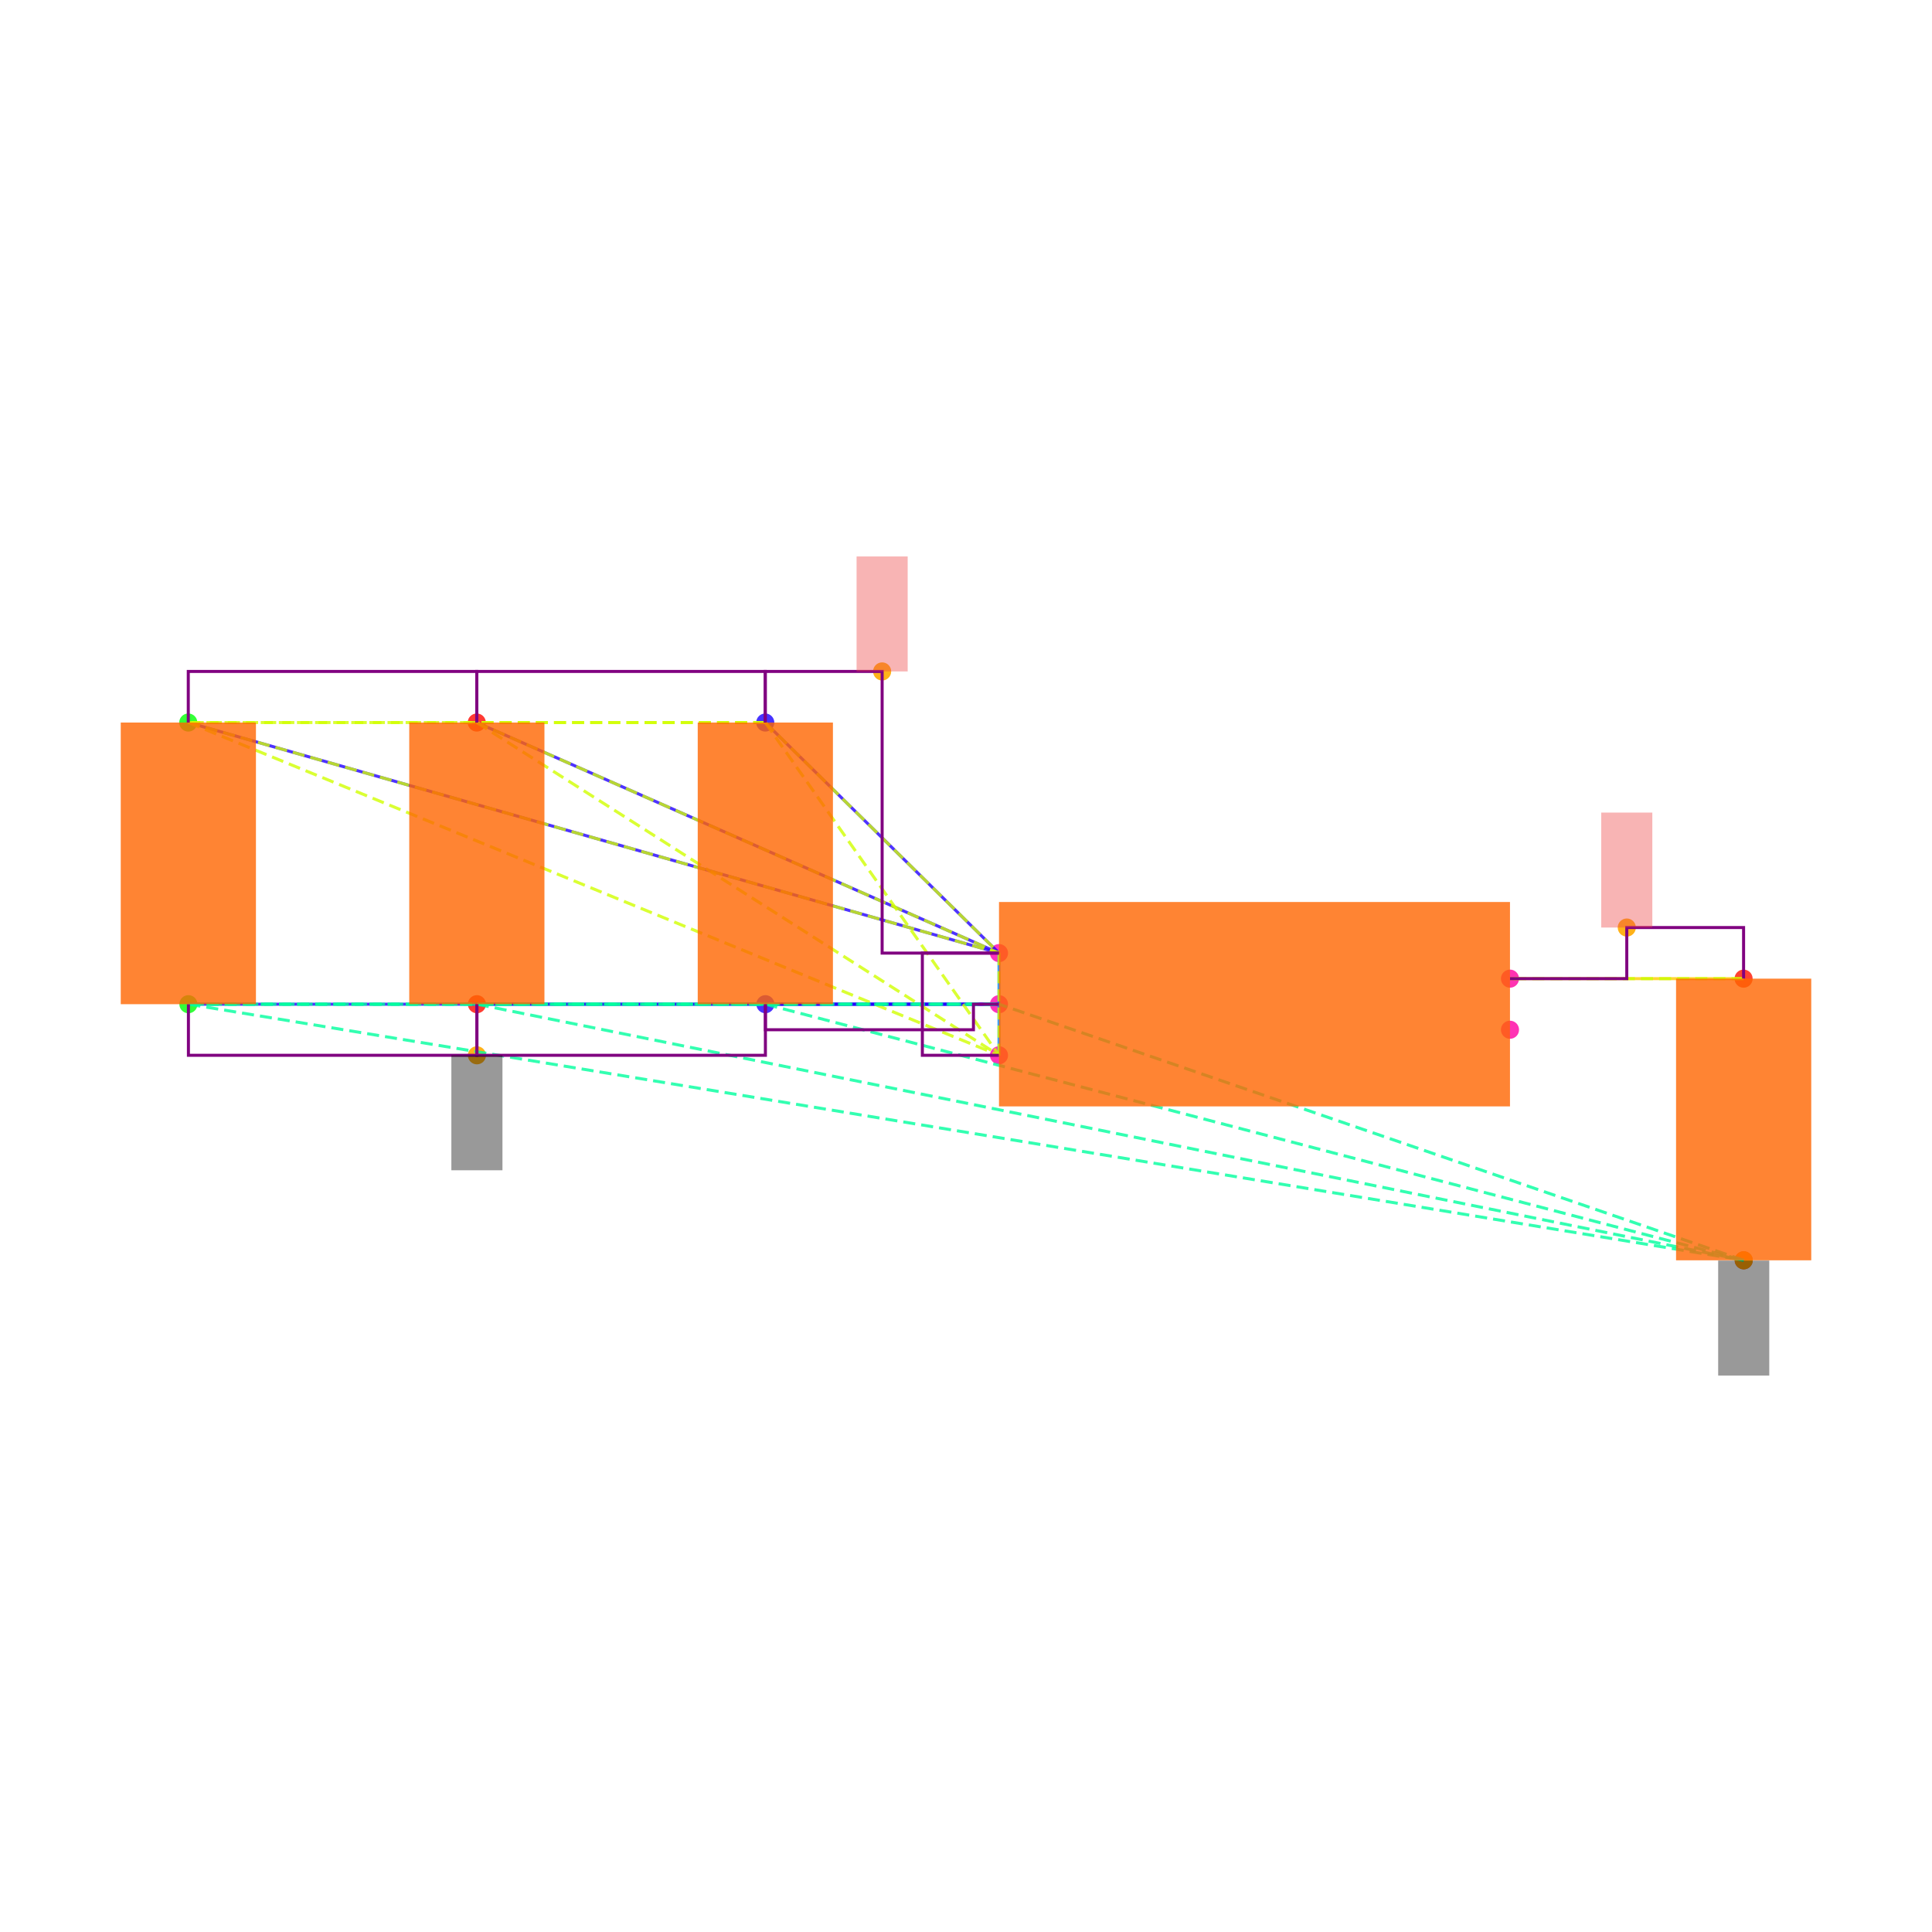
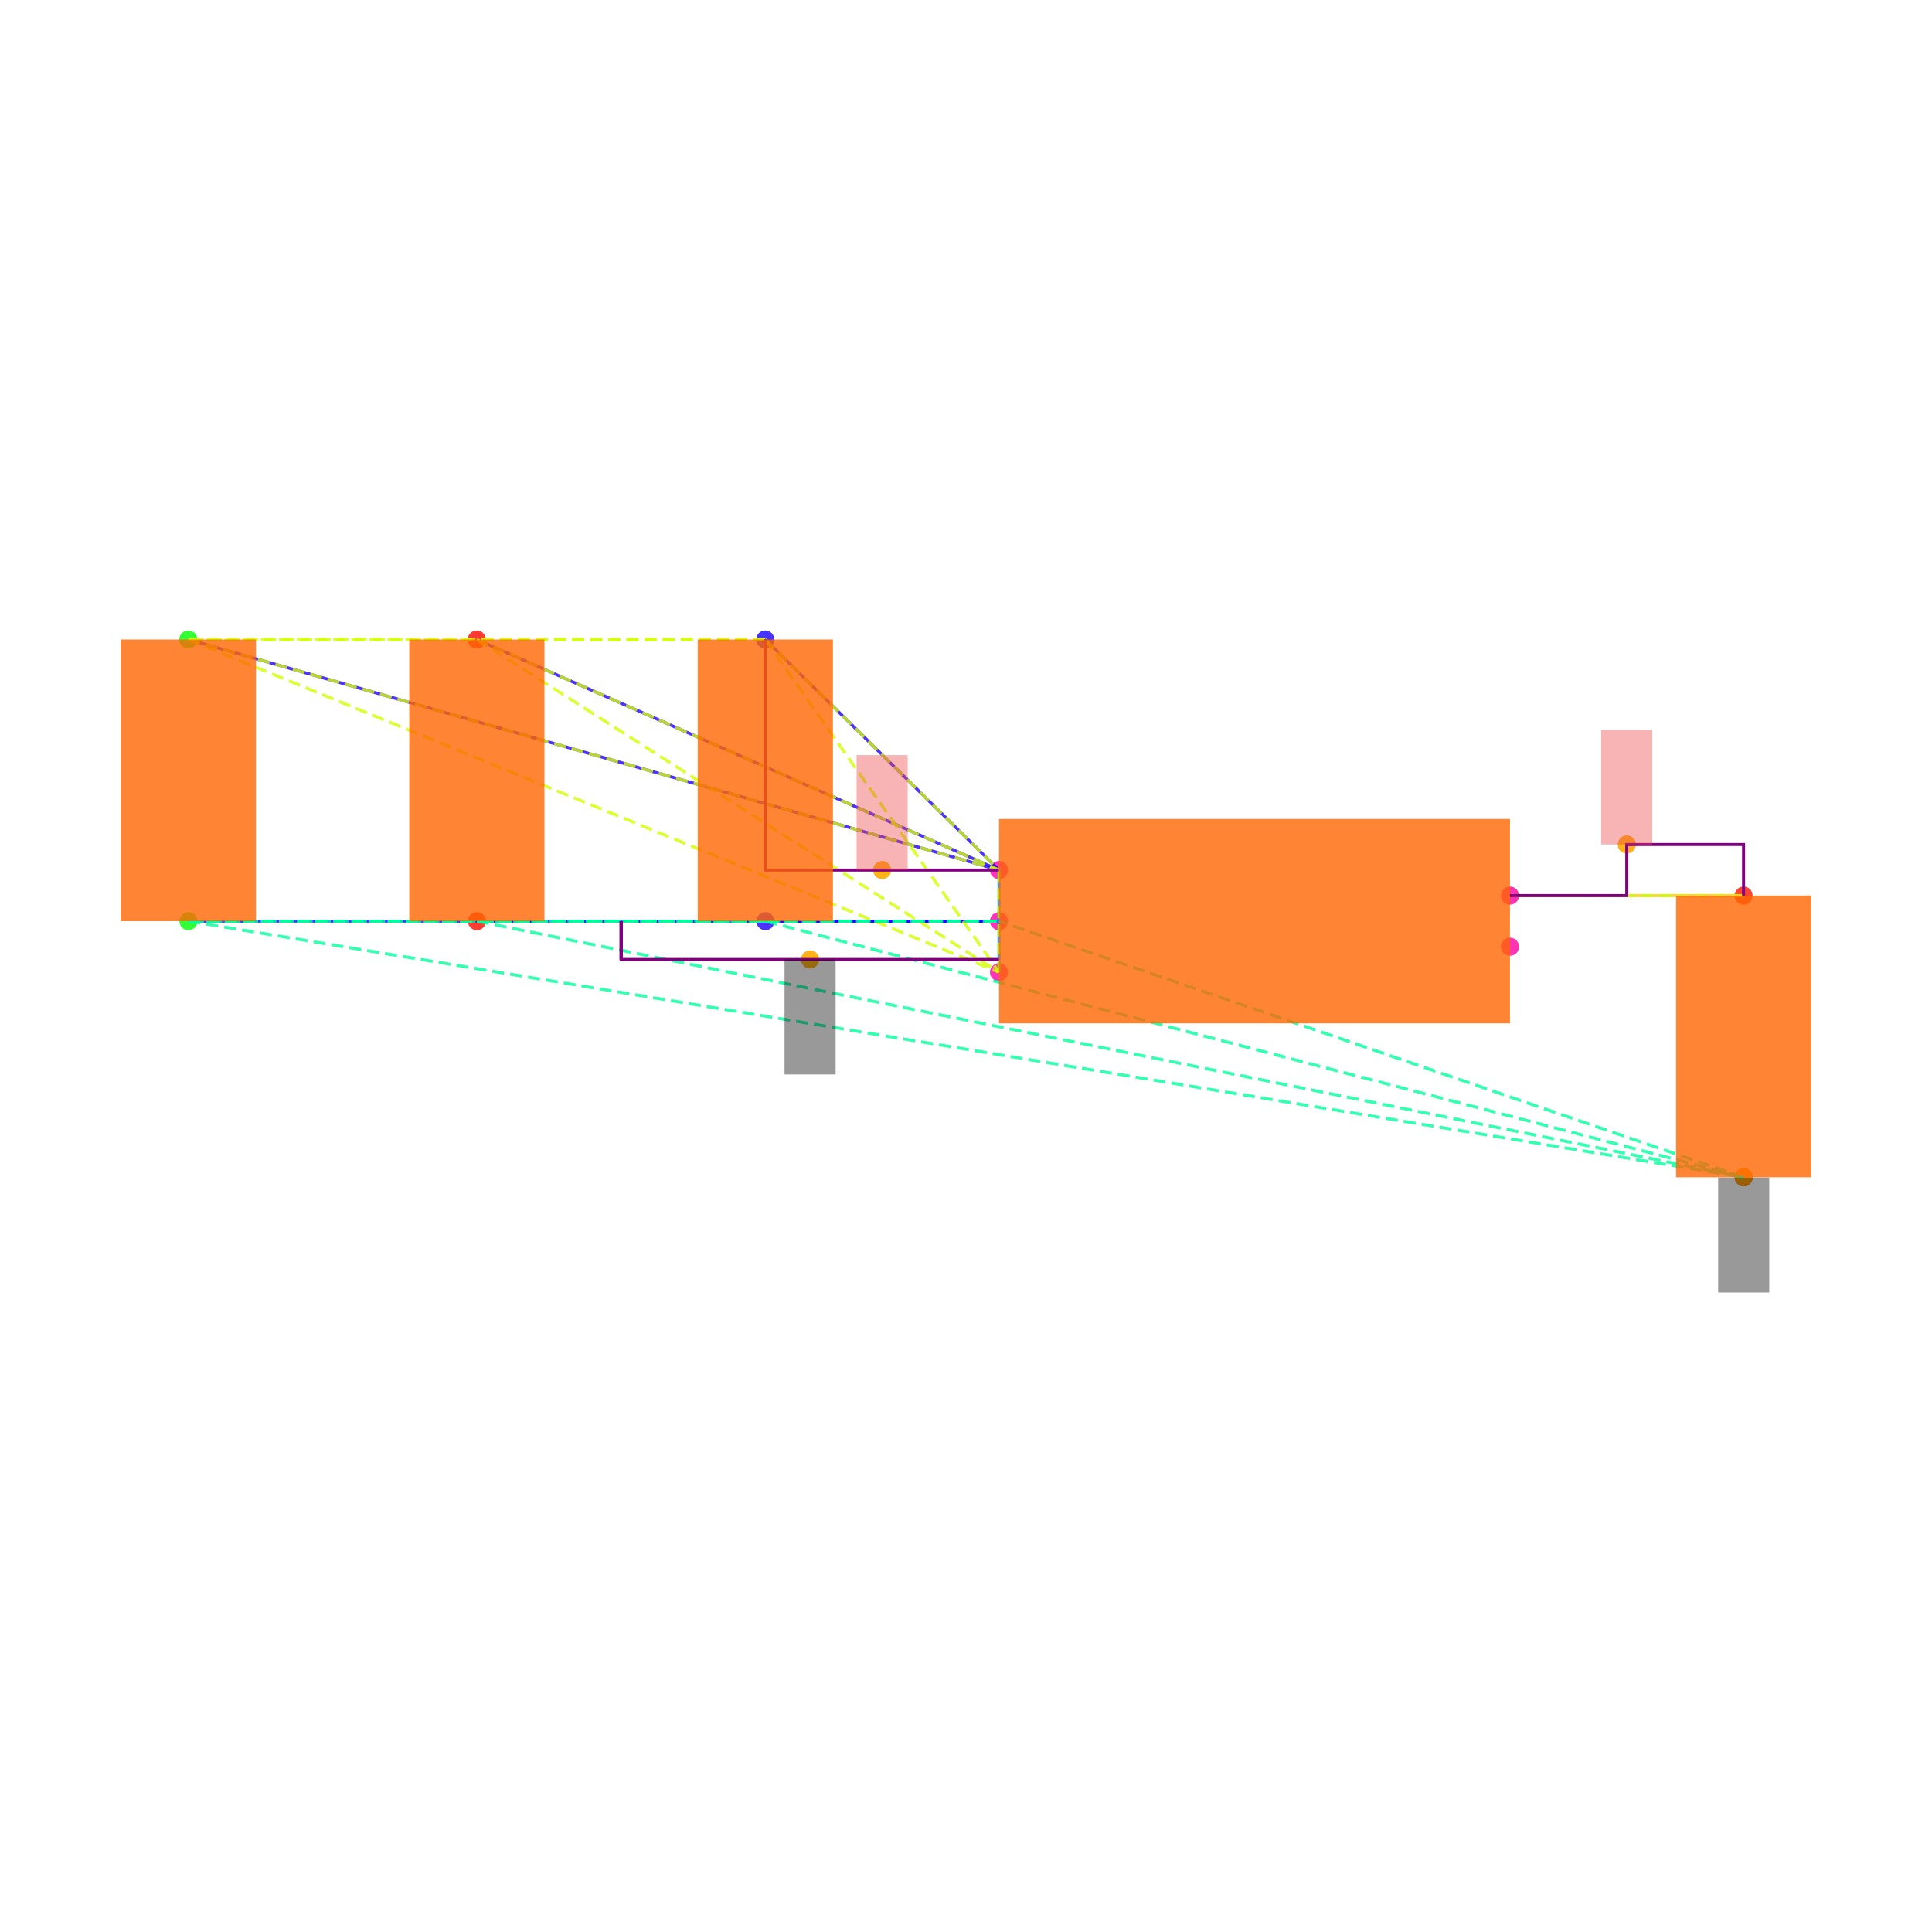
<svg xmlns="http://www.w3.org/2000/svg" width="640" height="640" viewBox="0 0 640 640">
  <rect width="100%" height="100%" fill="white" />
  <g>
-     <circle data-type="point" data-label="C6.1 y+" data-x="-1.9148566499999995" data-y="1.1024186000000005" cx="253.503" cy="239.35" r="3" fill="hsl(246, 100%, 50%, 0.8)" />
+     <circle data-type="point" data-label="C6.1 y+" data-x="-1.9148566499999995" data-y="1.1024186000000005" cx="253.503" cy="211.844" r="3" fill="hsl(246, 100%, 50%, 0.8)" />
  </g>
  <g>
-     <circle data-type="point" data-label="C6.2 y-" data-x="-1.9143099500000003" data-y="0" cx="253.55" cy="332.653" r="3" fill="hsl(247, 100%, 50%, 0.8)" />
+     <circle data-type="point" data-label="C6.2 y-" data-x="-1.9143099500000003" data-y="0" cx="253.55" cy="305.147" r="3" fill="hsl(247, 100%, 50%, 0.8)" />
  </g>
  <g>
-     <circle data-type="point" data-label="C1.1 y+" data-x="-4.173189849999999" data-y="1.1024186000000002" cx="62.37" cy="239.35" r="3" fill="hsl(121, 100%, 50%, 0.8)" />
+     <circle data-type="point" data-label="C1.1 y+" data-x="-4.173189849999999" data-y="1.1024186000000002" cx="62.37" cy="211.844" r="3" fill="hsl(121, 100%, 50%, 0.8)" />
  </g>
  <g>
-     <circle data-type="point" data-label="C1.2 y-" data-x="-4.17264315" data-y="-2.220446049250313e-16" cx="62.416" cy="332.653" r="3" fill="hsl(122, 100%, 50%, 0.8)" />
+     <circle data-type="point" data-label="C1.2 y-" data-x="-4.17264315" data-y="-2.220446049250313e-16" cx="62.416" cy="305.147" r="3" fill="hsl(122, 100%, 50%, 0.8)" />
  </g>
  <g>
-     <circle data-type="point" data-label="C2.1 y+" data-x="-3.0440232499999995" data-y="1.1024186000000002" cx="157.937" cy="239.35" r="3" fill="hsl(2, 100%, 50%, 0.8)" />
+     <circle data-type="point" data-label="C2.1 y+" data-x="-3.0440232499999995" data-y="1.1024186000000002" cx="157.937" cy="211.844" r="3" fill="hsl(2, 100%, 50%, 0.8)" />
  </g>
  <g>
-     <circle data-type="point" data-label="C2.2 y-" data-x="-3.0434765500000003" data-y="-2.220446049250313e-16" cx="157.983" cy="332.653" r="3" fill="hsl(3, 100%, 50%, 0.8)" />
+     <circle data-type="point" data-label="C2.2 y-" data-x="-3.0434765500000003" data-y="-2.220446049250313e-16" cx="157.983" cy="305.147" r="3" fill="hsl(3, 100%, 50%, 0.8)" />
  </g>
  <g>
-     <circle data-type="point" data-label="C5.1 y+" data-x="1.9143099500000003" data-y="0.09999999999999964" cx="577.584" cy="324.189" r="3" fill="hsl(5, 100%, 50%, 0.8)" />
+     <circle data-type="point" data-label="C5.1 y+" data-x="1.9143099500000003" data-y="0.09999999999999964" cx="577.584" cy="296.683" r="3" fill="hsl(5, 100%, 50%, 0.8)" />
  </g>
  <g>
-     <circle data-type="point" data-label="C5.2 y-" data-x="1.9148566499999995" data-y="-1.0024186000000008" cx="577.63" cy="417.492" r="3" fill="hsl(6, 100%, 50%, 0.8)" />
+     <circle data-type="point" data-label="C5.2 y-" data-x="1.9148566499999995" data-y="-1.0024186000000008" cx="577.63" cy="389.986" r="3" fill="hsl(6, 100%, 50%, 0.8)" />
  </g>
  <g>
-     <circle data-type="point" data-label="U1.1 x-" data-x="-1" data-y="0.2" cx="330.932" cy="315.726" r="3" fill="hsl(319, 100%, 50%, 0.8)" />
+     <circle data-type="point" data-label="U1.1 x-" data-x="-1" data-y="0.2" cx="330.932" cy="288.22" r="3" fill="hsl(319, 100%, 50%, 0.8)" />
  </g>
  <g>
-     <circle data-type="point" data-label="U1.2 x-" data-x="-1" data-y="0" cx="330.932" cy="332.653" r="3" fill="hsl(320, 100%, 50%, 0.8)" />
+     <circle data-type="point" data-label="U1.2 x-" data-x="-1" data-y="0" cx="330.932" cy="305.147" r="3" fill="hsl(320, 100%, 50%, 0.8)" />
  </g>
  <g>
-     <circle data-type="point" data-label="U1.3 x-" data-x="-1" data-y="-0.2" cx="330.932" cy="349.58" r="3" fill="hsl(321, 100%, 50%, 0.8)" />
+     <circle data-type="point" data-label="U1.3 x-" data-x="-1" data-y="-0.2" cx="330.932" cy="322.074" r="3" fill="hsl(321, 100%, 50%, 0.8)" />
  </g>
  <g>
-     <circle data-type="point" data-label="U1.4 x+" data-x="1" data-y="-0.1" cx="500.202" cy="341.116" r="3" fill="hsl(322, 100%, 50%, 0.8)" />
+     <circle data-type="point" data-label="U1.4 x+" data-x="1" data-y="-0.1" cx="500.202" cy="313.61" r="3" fill="hsl(322, 100%, 50%, 0.8)" />
  </g>
  <g>
-     <circle data-type="point" data-label="U1.5 x+" data-x="1" data-y="0.1" cx="500.202" cy="324.189" r="3" fill="hsl(323, 100%, 50%, 0.8)" />
+     <circle data-type="point" data-label="U1.5 x+" data-x="1" data-y="0.1" cx="500.202" cy="296.683" r="3" fill="hsl(323, 100%, 50%, 0.8)" />
  </g>
  <g>
-     <circle data-type="point" data-label="anchorPoint orientation: y+" data-x="-1.4574283249999997" data-y="1.3024186000000004" cx="292.218" cy="222.423" r="3" fill="hsl(40, 100%, 50%, 0.9)" />
+     <circle data-type="point" data-label="anchorPoint orientation: y+" data-x="-1.4574283249999997" data-y="0.20000000000000018" cx="292.218" cy="288.22" r="3" fill="hsl(40, 100%, 50%, 0.9)" />
  </g>
  <g>
-     <circle data-type="point" data-label="anchorPoint orientation: y-" data-x="-3.0434765500000003" data-y="-0.2000000000000004" cx="157.983" cy="349.58" r="3" fill="hsl(40, 100%, 50%, 0.9)" />
+     <circle data-type="point" data-label="anchorPoint orientation: y-" data-x="-1.7394466250000002" data-y="-0.1500000000000002" cx="268.349" cy="317.842" r="3" fill="hsl(40, 100%, 50%, 0.9)" />
  </g>
  <g>
-     <circle data-type="point" data-label="anchorPoint orientation: y-" data-x="1.9148566499999995" data-y="-1.0024186000000008" cx="577.63" cy="417.492" r="3" fill="hsl(40, 100%, 50%, 0.9)" />
+     <circle data-type="point" data-label="anchorPoint orientation: y-" data-x="1.9148566499999995" data-y="-1.0024186000000008" cx="577.63" cy="389.986" r="3" fill="hsl(40, 100%, 50%, 0.9)" />
  </g>
  <g>
-     <circle data-type="point" data-label="anchorPoint orientation: y+" data-x="1.4571549750000001" data-y="0.29999999999999966" cx="538.893" cy="307.262" r="3" fill="hsl(40, 100%, 50%, 0.9)" />
+     <circle data-type="point" data-label="anchorPoint orientation: y+" data-x="1.4571549750000001" data-y="0.29999999999999966" cx="538.893" cy="279.756" r="3" fill="hsl(40, 100%, 50%, 0.9)" />
  </g>
  <g>
-     <polyline data-points="-1,0.2 -1.9148566499999995,1.1024186000000005" data-type="line" data-label="" points="330.932,315.726 253.503,239.35" fill="none" stroke="hsl(248, 100%, 50%, 0.8)" stroke-width="1" />
+     <polyline data-points="-1,0.2 -1.9148566499999995,1.1024186000000005" data-type="line" data-label="" points="330.932,288.22 253.503,211.844" fill="none" stroke="hsl(248, 100%, 50%, 0.8)" stroke-width="1" />
  </g>
  <g>
-     <polyline data-points="-1,0.2 -4.173189849999999,1.1024186000000002" data-type="line" data-label="" points="330.932,315.726 62.37,239.35" fill="none" stroke="hsl(248, 100%, 50%, 0.8)" stroke-width="1" />
+     <polyline data-points="-1,0.2 -4.173189849999999,1.1024186000000002" data-type="line" data-label="" points="330.932,288.22 62.37,211.844" fill="none" stroke="hsl(248, 100%, 50%, 0.8)" stroke-width="1" />
  </g>
  <g>
-     <polyline data-points="-1,0.2 -3.0440232499999995,1.1024186000000002" data-type="line" data-label="" points="330.932,315.726 157.937,239.35" fill="none" stroke="hsl(248, 100%, 50%, 0.8)" stroke-width="1" />
+     <polyline data-points="-1,0.2 -3.0440232499999995,1.1024186000000002" data-type="line" data-label="" points="330.932,288.22 157.937,211.844" fill="none" stroke="hsl(248, 100%, 50%, 0.8)" stroke-width="1" />
  </g>
  <g>
-     <polyline data-points="-1,0 -1.9143099500000003,0" data-type="line" data-label="" points="330.932,332.653 253.55,332.653" fill="none" stroke="hsl(248, 100%, 50%, 0.8)" stroke-width="1" />
+     <polyline data-points="-1,0 -1.9143099500000003,0" data-type="line" data-label="" points="330.932,305.147 253.55,305.147" fill="none" stroke="hsl(248, 100%, 50%, 0.8)" stroke-width="1" />
  </g>
  <g>
-     <polyline data-points="-1,0 -4.17264315,-2.220446049250313e-16" data-type="line" data-label="" points="330.932,332.653 62.416,332.653" fill="none" stroke="hsl(248, 100%, 50%, 0.8)" stroke-width="1" />
+     <polyline data-points="-1,0 -4.17264315,-2.220446049250313e-16" data-type="line" data-label="" points="330.932,305.147 62.416,305.147" fill="none" stroke="hsl(248, 100%, 50%, 0.8)" stroke-width="1" />
  </g>
  <g>
-     <polyline data-points="-1,0 -3.0434765500000003,-2.220446049250313e-16" data-type="line" data-label="" points="330.932,332.653 157.983,332.653" fill="none" stroke="hsl(248, 100%, 50%, 0.8)" stroke-width="1" />
+     <polyline data-points="-1,0 -3.0434765500000003,-2.220446049250313e-16" data-type="line" data-label="" points="330.932,305.147 157.983,305.147" fill="none" stroke="hsl(248, 100%, 50%, 0.8)" stroke-width="1" />
  </g>
  <g>
-     <polyline data-points="-1,-0.2 -1,0.2" data-type="line" data-label="" points="330.932,349.58 330.932,315.726" fill="none" stroke="hsl(208, 100%, 50%, 0.8)" stroke-width="1" />
+     <polyline data-points="-1,-0.2 -1,0.2" data-type="line" data-label="" points="330.932,322.074 330.932,288.22" fill="none" stroke="hsl(208, 100%, 50%, 0.8)" stroke-width="1" />
  </g>
  <g>
-     <polyline data-points="1,0.1 1.9143099500000003,0.09999999999999964" data-type="line" data-label="" points="500.202,324.189 577.584,324.189" fill="none" stroke="hsl(48, 100%, 50%, 0.8)" stroke-width="1" />
+     <polyline data-points="1,0.1 1.9143099500000003,0.09999999999999964" data-type="line" data-label="" points="500.202,296.683 577.584,296.683" fill="none" stroke="hsl(48, 100%, 50%, 0.8)" stroke-width="1" />
  </g>
  <g>
-     <polyline data-points="-1.9148566499999995,1.1024186000000005 -4.173189849999999,1.1024186000000002" data-type="line" data-label="" points="253.503,239.35 62.37,239.35" fill="none" stroke="hsl(71, 100%, 50%, 0.8)" stroke-width="1" stroke-dasharray="4 2" />
+     <polyline data-points="-1.9148566499999995,1.1024186000000005 -4.173189849999999,1.1024186000000002" data-type="line" data-label="" points="253.503,211.844 62.37,211.844" fill="none" stroke="hsl(71, 100%, 50%, 0.8)" stroke-width="1" stroke-dasharray="4 2" />
  </g>
  <g>
-     <polyline data-points="-1.9148566499999995,1.1024186000000005 -3.0440232499999995,1.1024186000000002" data-type="line" data-label="" points="253.503,239.35 157.937,239.35" fill="none" stroke="hsl(71, 100%, 50%, 0.8)" stroke-width="1" stroke-dasharray="4 2" />
+     <polyline data-points="-1.9148566499999995,1.1024186000000005 -3.0440232499999995,1.1024186000000002" data-type="line" data-label="" points="253.503,211.844 157.937,211.844" fill="none" stroke="hsl(71, 100%, 50%, 0.8)" stroke-width="1" stroke-dasharray="4 2" />
  </g>
  <g>
-     <polyline data-points="-1.9148566499999995,1.1024186000000005 -1,0.2" data-type="line" data-label="" points="253.503,239.35 330.932,315.726" fill="none" stroke="hsl(71, 100%, 50%, 0.8)" stroke-width="1" stroke-dasharray="4 2" />
+     <polyline data-points="-1.9148566499999995,1.1024186000000005 -1,0.2" data-type="line" data-label="" points="253.503,211.844 330.932,288.22" fill="none" stroke="hsl(71, 100%, 50%, 0.8)" stroke-width="1" stroke-dasharray="4 2" />
  </g>
  <g>
-     <polyline data-points="-1.9148566499999995,1.1024186000000005 -1,-0.2" data-type="line" data-label="" points="253.503,239.35 330.932,349.58" fill="none" stroke="hsl(71, 100%, 50%, 0.8)" stroke-width="1" stroke-dasharray="4 2" />
+     <polyline data-points="-1.9148566499999995,1.1024186000000005 -1,-0.2" data-type="line" data-label="" points="253.503,211.844 330.932,322.074" fill="none" stroke="hsl(71, 100%, 50%, 0.8)" stroke-width="1" stroke-dasharray="4 2" />
  </g>
  <g>
-     <polyline data-points="-4.173189849999999,1.1024186000000002 -3.0440232499999995,1.1024186000000002" data-type="line" data-label="" points="62.37,239.35 157.937,239.35" fill="none" stroke="hsl(71, 100%, 50%, 0.8)" stroke-width="1" stroke-dasharray="4 2" />
+     <polyline data-points="-4.173189849999999,1.1024186000000002 -3.0440232499999995,1.1024186000000002" data-type="line" data-label="" points="62.37,211.844 157.937,211.844" fill="none" stroke="hsl(71, 100%, 50%, 0.8)" stroke-width="1" stroke-dasharray="4 2" />
  </g>
  <g>
-     <polyline data-points="-4.173189849999999,1.1024186000000002 -1,0.2" data-type="line" data-label="" points="62.37,239.35 330.932,315.726" fill="none" stroke="hsl(71, 100%, 50%, 0.8)" stroke-width="1" stroke-dasharray="4 2" />
+     <polyline data-points="-4.173189849999999,1.1024186000000002 -1,0.2" data-type="line" data-label="" points="62.37,211.844 330.932,288.22" fill="none" stroke="hsl(71, 100%, 50%, 0.8)" stroke-width="1" stroke-dasharray="4 2" />
  </g>
  <g>
-     <polyline data-points="-4.173189849999999,1.1024186000000002 -1,-0.2" data-type="line" data-label="" points="62.37,239.35 330.932,349.58" fill="none" stroke="hsl(71, 100%, 50%, 0.8)" stroke-width="1" stroke-dasharray="4 2" />
+     <polyline data-points="-4.173189849999999,1.1024186000000002 -1,-0.2" data-type="line" data-label="" points="62.37,211.844 330.932,322.074" fill="none" stroke="hsl(71, 100%, 50%, 0.8)" stroke-width="1" stroke-dasharray="4 2" />
  </g>
  <g>
-     <polyline data-points="-3.0440232499999995,1.1024186000000002 -1,0.2" data-type="line" data-label="" points="157.937,239.35 330.932,315.726" fill="none" stroke="hsl(71, 100%, 50%, 0.8)" stroke-width="1" stroke-dasharray="4 2" />
+     <polyline data-points="-3.0440232499999995,1.1024186000000002 -1,0.2" data-type="line" data-label="" points="157.937,211.844 330.932,288.22" fill="none" stroke="hsl(71, 100%, 50%, 0.8)" stroke-width="1" stroke-dasharray="4 2" />
  </g>
  <g>
-     <polyline data-points="-3.0440232499999995,1.1024186000000002 -1,-0.2" data-type="line" data-label="" points="157.937,239.35 330.932,349.58" fill="none" stroke="hsl(71, 100%, 50%, 0.8)" stroke-width="1" stroke-dasharray="4 2" />
+     <polyline data-points="-3.0440232499999995,1.1024186000000002 -1,-0.2" data-type="line" data-label="" points="157.937,211.844 330.932,322.074" fill="none" stroke="hsl(71, 100%, 50%, 0.8)" stroke-width="1" stroke-dasharray="4 2" />
  </g>
  <g>
-     <polyline data-points="-1,0.2 -1,-0.2" data-type="line" data-label="" points="330.932,315.726 330.932,349.58" fill="none" stroke="hsl(71, 100%, 50%, 0.8)" stroke-width="1" stroke-dasharray="4 2" />
+     <polyline data-points="-1,0.2 -1,-0.2" data-type="line" data-label="" points="330.932,288.22 330.932,322.074" fill="none" stroke="hsl(71, 100%, 50%, 0.8)" stroke-width="1" stroke-dasharray="4 2" />
  </g>
  <g>
-     <polyline data-points="-1.9143099500000003,0 -4.17264315,-2.220446049250313e-16" data-type="line" data-label="" points="253.55,332.653 62.416,332.653" fill="none" stroke="hsl(157, 100%, 50%, 0.8)" stroke-width="1" stroke-dasharray="4 2" />
+     <polyline data-points="-1.9143099500000003,0 -4.17264315,-2.220446049250313e-16" data-type="line" data-label="" points="253.55,305.147 62.416,305.147" fill="none" stroke="hsl(157, 100%, 50%, 0.8)" stroke-width="1" stroke-dasharray="4 2" />
  </g>
  <g>
-     <polyline data-points="-1.9143099500000003,0 -3.0434765500000003,-2.220446049250313e-16" data-type="line" data-label="" points="253.55,332.653 157.983,332.653" fill="none" stroke="hsl(157, 100%, 50%, 0.8)" stroke-width="1" stroke-dasharray="4 2" />
+     <polyline data-points="-1.9143099500000003,0 -3.0434765500000003,-2.220446049250313e-16" data-type="line" data-label="" points="253.55,305.147 157.983,305.147" fill="none" stroke="hsl(157, 100%, 50%, 0.8)" stroke-width="1" stroke-dasharray="4 2" />
  </g>
  <g>
-     <polyline data-points="-1.9143099500000003,0 1.9148566499999995,-1.0024186000000008" data-type="line" data-label="" points="253.55,332.653 577.63,417.492" fill="none" stroke="hsl(157, 100%, 50%, 0.8)" stroke-width="1" stroke-dasharray="4 2" />
+     <polyline data-points="-1.9143099500000003,0 1.9148566499999995,-1.0024186000000008" data-type="line" data-label="" points="253.55,305.147 577.63,389.986" fill="none" stroke="hsl(157, 100%, 50%, 0.8)" stroke-width="1" stroke-dasharray="4 2" />
  </g>
  <g>
-     <polyline data-points="-1.9143099500000003,0 -1,0" data-type="line" data-label="" points="253.55,332.653 330.932,332.653" fill="none" stroke="hsl(157, 100%, 50%, 0.8)" stroke-width="1" stroke-dasharray="4 2" />
+     <polyline data-points="-1.9143099500000003,0 -1,0" data-type="line" data-label="" points="253.55,305.147 330.932,305.147" fill="none" stroke="hsl(157, 100%, 50%, 0.8)" stroke-width="1" stroke-dasharray="4 2" />
  </g>
  <g>
-     <polyline data-points="-4.17264315,-2.220446049250313e-16 -3.0434765500000003,-2.220446049250313e-16" data-type="line" data-label="" points="62.416,332.653 157.983,332.653" fill="none" stroke="hsl(157, 100%, 50%, 0.8)" stroke-width="1" stroke-dasharray="4 2" />
+     <polyline data-points="-4.17264315,-2.220446049250313e-16 -3.0434765500000003,-2.220446049250313e-16" data-type="line" data-label="" points="62.416,305.147 157.983,305.147" fill="none" stroke="hsl(157, 100%, 50%, 0.8)" stroke-width="1" stroke-dasharray="4 2" />
  </g>
  <g>
-     <polyline data-points="-4.17264315,-2.220446049250313e-16 1.9148566499999995,-1.0024186000000008" data-type="line" data-label="" points="62.416,332.653 577.63,417.492" fill="none" stroke="hsl(157, 100%, 50%, 0.8)" stroke-width="1" stroke-dasharray="4 2" />
+     <polyline data-points="-4.17264315,-2.220446049250313e-16 1.9148566499999995,-1.0024186000000008" data-type="line" data-label="" points="62.416,305.147 577.63,389.986" fill="none" stroke="hsl(157, 100%, 50%, 0.8)" stroke-width="1" stroke-dasharray="4 2" />
  </g>
  <g>
-     <polyline data-points="-4.17264315,-2.220446049250313e-16 -1,0" data-type="line" data-label="" points="62.416,332.653 330.932,332.653" fill="none" stroke="hsl(157, 100%, 50%, 0.8)" stroke-width="1" stroke-dasharray="4 2" />
+     <polyline data-points="-4.17264315,-2.220446049250313e-16 -1,0" data-type="line" data-label="" points="62.416,305.147 330.932,305.147" fill="none" stroke="hsl(157, 100%, 50%, 0.8)" stroke-width="1" stroke-dasharray="4 2" />
  </g>
  <g>
-     <polyline data-points="-3.0434765500000003,-2.220446049250313e-16 1.9148566499999995,-1.0024186000000008" data-type="line" data-label="" points="157.983,332.653 577.63,417.492" fill="none" stroke="hsl(157, 100%, 50%, 0.8)" stroke-width="1" stroke-dasharray="4 2" />
+     <polyline data-points="-3.0434765500000003,-2.220446049250313e-16 1.9148566499999995,-1.0024186000000008" data-type="line" data-label="" points="157.983,305.147 577.63,389.986" fill="none" stroke="hsl(157, 100%, 50%, 0.8)" stroke-width="1" stroke-dasharray="4 2" />
  </g>
  <g>
-     <polyline data-points="-3.0434765500000003,-2.220446049250313e-16 -1,0" data-type="line" data-label="" points="157.983,332.653 330.932,332.653" fill="none" stroke="hsl(157, 100%, 50%, 0.8)" stroke-width="1" stroke-dasharray="4 2" />
+     <polyline data-points="-3.0434765500000003,-2.220446049250313e-16 -1,0" data-type="line" data-label="" points="157.983,305.147 330.932,305.147" fill="none" stroke="hsl(157, 100%, 50%, 0.8)" stroke-width="1" stroke-dasharray="4 2" />
  </g>
  <g>
-     <polyline data-points="1.9148566499999995,-1.0024186000000008 -1,0" data-type="line" data-label="" points="577.63,417.492 330.932,332.653" fill="none" stroke="hsl(157, 100%, 50%, 0.8)" stroke-width="1" stroke-dasharray="4 2" />
+     <polyline data-points="1.9148566499999995,-1.0024186000000008 -1,0" data-type="line" data-label="" points="577.63,389.986 330.932,305.147" fill="none" stroke="hsl(157, 100%, 50%, 0.8)" stroke-width="1" stroke-dasharray="4 2" />
  </g>
  <g>
-     <polyline data-points="1.9143099500000003,0.09999999999999964 1,0.1" data-type="line" data-label="" points="577.584,324.189 500.202,324.189" fill="none" stroke="hsl(73, 100%, 50%, 0.8)" stroke-width="1" stroke-dasharray="4 2" />
+     <polyline data-points="1.9143099500000003,0.09999999999999964 1,0.1" data-type="line" data-label="" points="577.584,296.683 500.202,296.683" fill="none" stroke="hsl(73, 100%, 50%, 0.8)" stroke-width="1" stroke-dasharray="4 2" />
  </g>
  <g>
-     <polyline data-points="-3.0440232499999995,1.1024186000000002 -3.0440232499999995,1.3024186000000004 -4.173189849999999,1.3024186000000004 -4.173189849999999,1.1024186000000002" data-type="line" data-label="" points="157.937,239.35 157.937,222.423 62.37,222.423 62.37,239.35" fill="none" stroke="purple" stroke-width="1" />
+     <polyline data-points="-1.9148566499999995,1.1024186000000002 -1.9148566499999995,0.20000000000000018 -1.9148566499999995,0.20000000000000018 -1.9148566499999995,1.1024186000000002" data-type="line" data-label="" points="253.503,211.844 253.503,288.22 253.503,288.22 253.503,211.844" fill="none" stroke="purple" stroke-width="1" />
  </g>
  <g>
-     <polyline data-points="-1.9148566499999995,1.1024186000000002 -1.9148566499999995,1.3024186000000004 -3.0440232499999995,1.3024186000000004 -3.0440232499999995,1.1024186000000002" data-type="line" data-label="" points="253.503,239.35 253.503,222.423 157.937,222.423 157.937,239.35" fill="none" stroke="purple" stroke-width="1" />
+     <polyline data-points="-1.9148566499999995,1.1024186000000002 -1.9148566499999995,0.20000000000000018 -1.9148566499999995,0.20000000000000018 -1.9148566499999995,1.1024186000000002" data-type="line" data-label="" points="253.503,211.844 253.503,288.22 253.503,288.22 253.503,211.844" fill="none" stroke="purple" stroke-width="1" />
  </g>
  <g>
-     <polyline data-points="-1,0.20000000000000018 -1.4574283249999997,0.20000000000000018 -1.4574283249999997,1.3024186000000004 -1.9148566499999995,1.3024186000000004 -1.9148566499999995,1.1024186000000005" data-type="line" data-label="" points="330.932,315.726 292.218,315.726 292.218,222.423 253.503,222.423 253.503,239.35" fill="none" stroke="purple" stroke-width="1" />
+     <polyline data-points="-1,0.20000000000000018 -1.9148566499999995,0.20000000000000018 -1.9148566499999995,1.1024186000000005" data-type="line" data-label="" points="330.932,288.22 253.503,288.22 253.503,211.844" fill="none" stroke="purple" stroke-width="1" />
  </g>
  <g>
-     <polyline data-points="-1,-0.2 -1.3,-0.2 -1.3,0.2 -1,0.2" data-type="line" data-label="" points="330.932,349.58 305.542,349.58 305.542,315.726 330.932,315.726" fill="none" stroke="purple" stroke-width="1" />
+     <polyline data-points="-1,0.20000000000000018 -1,0.20000000000000018" data-type="line" data-label="" points="330.932,288.22 330.932,288.22" fill="none" stroke="purple" stroke-width="1" />
  </g>
  <g>
-     <polyline data-points="-3.0434765500000003,-2.220446049250313e-16 -3.0434765500000003,-0.2000000000000004 -4.17264315,-0.2000000000000004 -4.17264315,-2.220446049250313e-16" data-type="line" data-label="" points="157.983,332.653 157.983,349.58 62.416,349.58 62.416,332.653" fill="none" stroke="purple" stroke-width="1" />
+     <polyline data-points="-2.4788932500000005,-2.220446049250313e-16 -2.4788932500000005,-0.1500000000000002 -2.4788932500000005,-0.1500000000000002 -2.4788932500000005,-2.220446049250313e-16" data-type="line" data-label="" points="205.766,305.147 205.766,317.842 205.766,317.842 205.766,305.147" fill="none" stroke="purple" stroke-width="1" />
  </g>
  <g>
-     <polyline data-points="-1.9143099500000003,-2.220446049250313e-16 -1.9143099500000003,-0.2000000000000004 -3.0434765500000003,-0.2000000000000004 -3.0434765500000003,-2.220446049250313e-16" data-type="line" data-label="" points="253.55,332.653 253.55,349.58 157.983,349.58 157.983,332.653" fill="none" stroke="purple" stroke-width="1" />
+     <polyline data-points="-2.4788932500000005,-2.220446049250313e-16 -2.4788932500000005,-0.1500000000000002 -2.4788932500000005,-0.1500000000000002 -2.4788932500000005,-2.220446049250313e-16" data-type="line" data-label="" points="205.766,305.147 205.766,317.842 205.766,317.842 205.766,305.147" fill="none" stroke="purple" stroke-width="1" />
  </g>
  <g>
-     <polyline data-points="-1,0 -1.0999999999999999,0 -1.0999999999999999,-0.09999999999999995 -1.9143099500000003,-0.09999999999999995 -1.9143099500000003,0" data-type="line" data-label="" points="330.932,332.653 322.469,332.653 322.469,341.116 253.55,341.116 253.55,332.653" fill="none" stroke="purple" stroke-width="1" />
+     <polyline data-points="-1,-0.1500000000000002 -2.4788932500000005,-0.1500000000000002 -2.4788932500000005,0" data-type="line" data-label="" points="330.932,317.842 205.766,317.842 205.766,305.147" fill="none" stroke="purple" stroke-width="1" />
  </g>
  <g>
-     <polyline data-points="1,0.1 1.4571549750000001,0.1 1.4571549750000001,0.29999999999999966 1.9143099500000003,0.29999999999999966 1.9143099500000003,0.09999999999999964" data-type="line" data-label="" points="500.202,324.189 538.893,324.189 538.893,307.262 577.584,307.262 577.584,324.189" fill="none" stroke="purple" stroke-width="1" />
+     <polyline data-points="1,0.1 1.4571549750000001,0.1 1.4571549750000001,0.29999999999999966 1.9143099500000003,0.29999999999999966 1.9143099500000003,0.09999999999999964" data-type="line" data-label="" points="500.202,296.683 538.893,296.683 538.893,279.756 577.584,279.756 577.584,296.683" fill="none" stroke="purple" stroke-width="1" />
  </g>
  <g>
-     <rect data-type="rect" data-label="schematic_component_0" data-x="-1.9145832999999999" data-y="0.5512093000000002" x="231.133" y="239.35" width="44.786" height="93.303" fill="hsl(24, 100%, 50%, 0.8)" stroke="black" stroke-width="0.012" />
+     <rect data-type="rect" data-label="schematic_component_0" data-x="-1.9145832999999999" data-y="0.5512093000000002" x="231.133" y="211.844" width="44.786" height="93.303" fill="hsl(24, 100%, 50%, 0.8)" stroke="black" stroke-width="0.012" />
  </g>
  <g>
-     <rect data-type="rect" data-label="schematic_component_1" data-x="-4.1729164999999995" data-y="0.5512093" x="40" y="239.35" width="44.786" height="93.303" fill="hsl(24, 100%, 50%, 0.8)" stroke="black" stroke-width="0.012" />
+     <rect data-type="rect" data-label="schematic_component_1" data-x="-4.1729164999999995" data-y="0.5512093" x="40" y="211.844" width="44.786" height="93.303" fill="hsl(24, 100%, 50%, 0.8)" stroke="black" stroke-width="0.012" />
  </g>
  <g>
-     <rect data-type="rect" data-label="schematic_component_2" data-x="-3.0437499" data-y="0.5512093" x="135.567" y="239.35" width="44.786" height="93.303" fill="hsl(24, 100%, 50%, 0.8)" stroke="black" stroke-width="0.012" />
+     <rect data-type="rect" data-label="schematic_component_2" data-x="-3.0437499" data-y="0.5512093" x="135.567" y="211.844" width="44.786" height="93.303" fill="hsl(24, 100%, 50%, 0.8)" stroke="black" stroke-width="0.012" />
  </g>
  <g>
-     <rect data-type="rect" data-label="schematic_component_3" data-x="1.9145832999999999" data-y="-0.4512093000000006" x="555.214" y="324.189" width="44.786" height="93.303" fill="hsl(24, 100%, 50%, 0.8)" stroke="black" stroke-width="0.012" />
+     <rect data-type="rect" data-label="schematic_component_3" data-x="1.9145832999999999" data-y="-0.4512093000000006" x="555.214" y="296.683" width="44.786" height="93.303" fill="hsl(24, 100%, 50%, 0.8)" stroke="black" stroke-width="0.012" />
  </g>
  <g>
-     <rect data-type="rect" data-label="schematic_component_4" data-x="0" data-y="0" x="330.932" y="298.799" width="169.27" height="67.708" fill="hsl(24, 100%, 50%, 0.8)" stroke="black" stroke-width="0.012" />
+     <rect data-type="rect" data-label="schematic_component_4" data-x="0" data-y="0" x="330.932" y="271.293" width="169.27" height="67.708" fill="hsl(24, 100%, 50%, 0.8)" stroke="black" stroke-width="0.012" />
  </g>
  <g>
-     <rect data-type="rect" data-label="netId: VSYS globalConnNetId: connectivity_net0 available orientations: y+" data-x="-1.4574283249999997" data-y="1.5274186000000005" x="283.754" y="184.337" width="16.927" height="38.086" fill="#ef444466" stroke="#ef4444" stroke-width="0.012" />
+     <rect data-type="rect" data-label="netId: VSYS globalConnNetId: connectivity_net0" data-x="-1.4574283249999997" data-y="0.42500000000000016" x="283.754" y="250.134" width="16.927" height="38.086" fill="#ef444466" stroke="#ef4444" stroke-width="0.012" />
  </g>
  <g>
-     <rect data-type="rect" data-label="netId: GND globalConnNetId: connectivity_net1 available orientations: y-" data-x="-3.0434765500000003" data-y="-0.4250000000000004" x="149.519" y="349.58" width="16.927" height="38.086" fill="#00000066" stroke="#000000" stroke-width="0.012" />
+     <rect data-type="rect" data-label="netId: GND globalConnNetId: connectivity_net1" data-x="-1.7394466250000002" data-y="-0.3750000000000002" x="259.886" y="317.842" width="16.927" height="38.086" fill="#00000066" stroke="#000000" stroke-width="0.012" />
  </g>
  <g>
-     <rect data-type="rect" data-label="netId: GND globalConnNetId: connectivity_net1 available orientations: y-" data-x="1.9148566499999995" data-y="-1.2284186000000008" x="569.167" y="417.577" width="16.927" height="38.086" fill="#00000066" stroke="#000000" stroke-width="0.012" />
+     <rect data-type="rect" data-label="netId: GND globalConnNetId: connectivity_net1" data-x="1.9148566499999995" data-y="-1.2284186000000008" x="569.167" y="390.071" width="16.927" height="38.086" fill="#00000066" stroke="#000000" stroke-width="0.012" />
  </g>
  <g>
-     <rect data-type="rect" data-label="netId: V3_3 globalConnNetId: connectivity_net2 available orientations: y+" data-x="1.4571549750000001" data-y="0.5249999999999997" x="530.429" y="269.177" width="16.927" height="38.086" fill="#ef444466" stroke="#ef4444" stroke-width="0.012" />
+     <rect data-type="rect" data-label="netId: V3_3 globalConnNetId: connectivity_net2" data-x="1.4571549750000001" data-y="0.5249999999999997" x="530.429" y="241.671" width="16.927" height="38.086" fill="#ef444466" stroke="#ef4444" stroke-width="0.012" />
  </g>
  <g id="crosshair" style="display: none">
    <line id="crosshair-h" y1="0" y2="640" stroke="#666" stroke-width="0.5" />
    <line id="crosshair-v" x1="0" x2="640" stroke="#666" stroke-width="0.5" />
    <text id="coordinates" font-family="monospace" font-size="12" fill="#666" />
  </g>
</svg>
